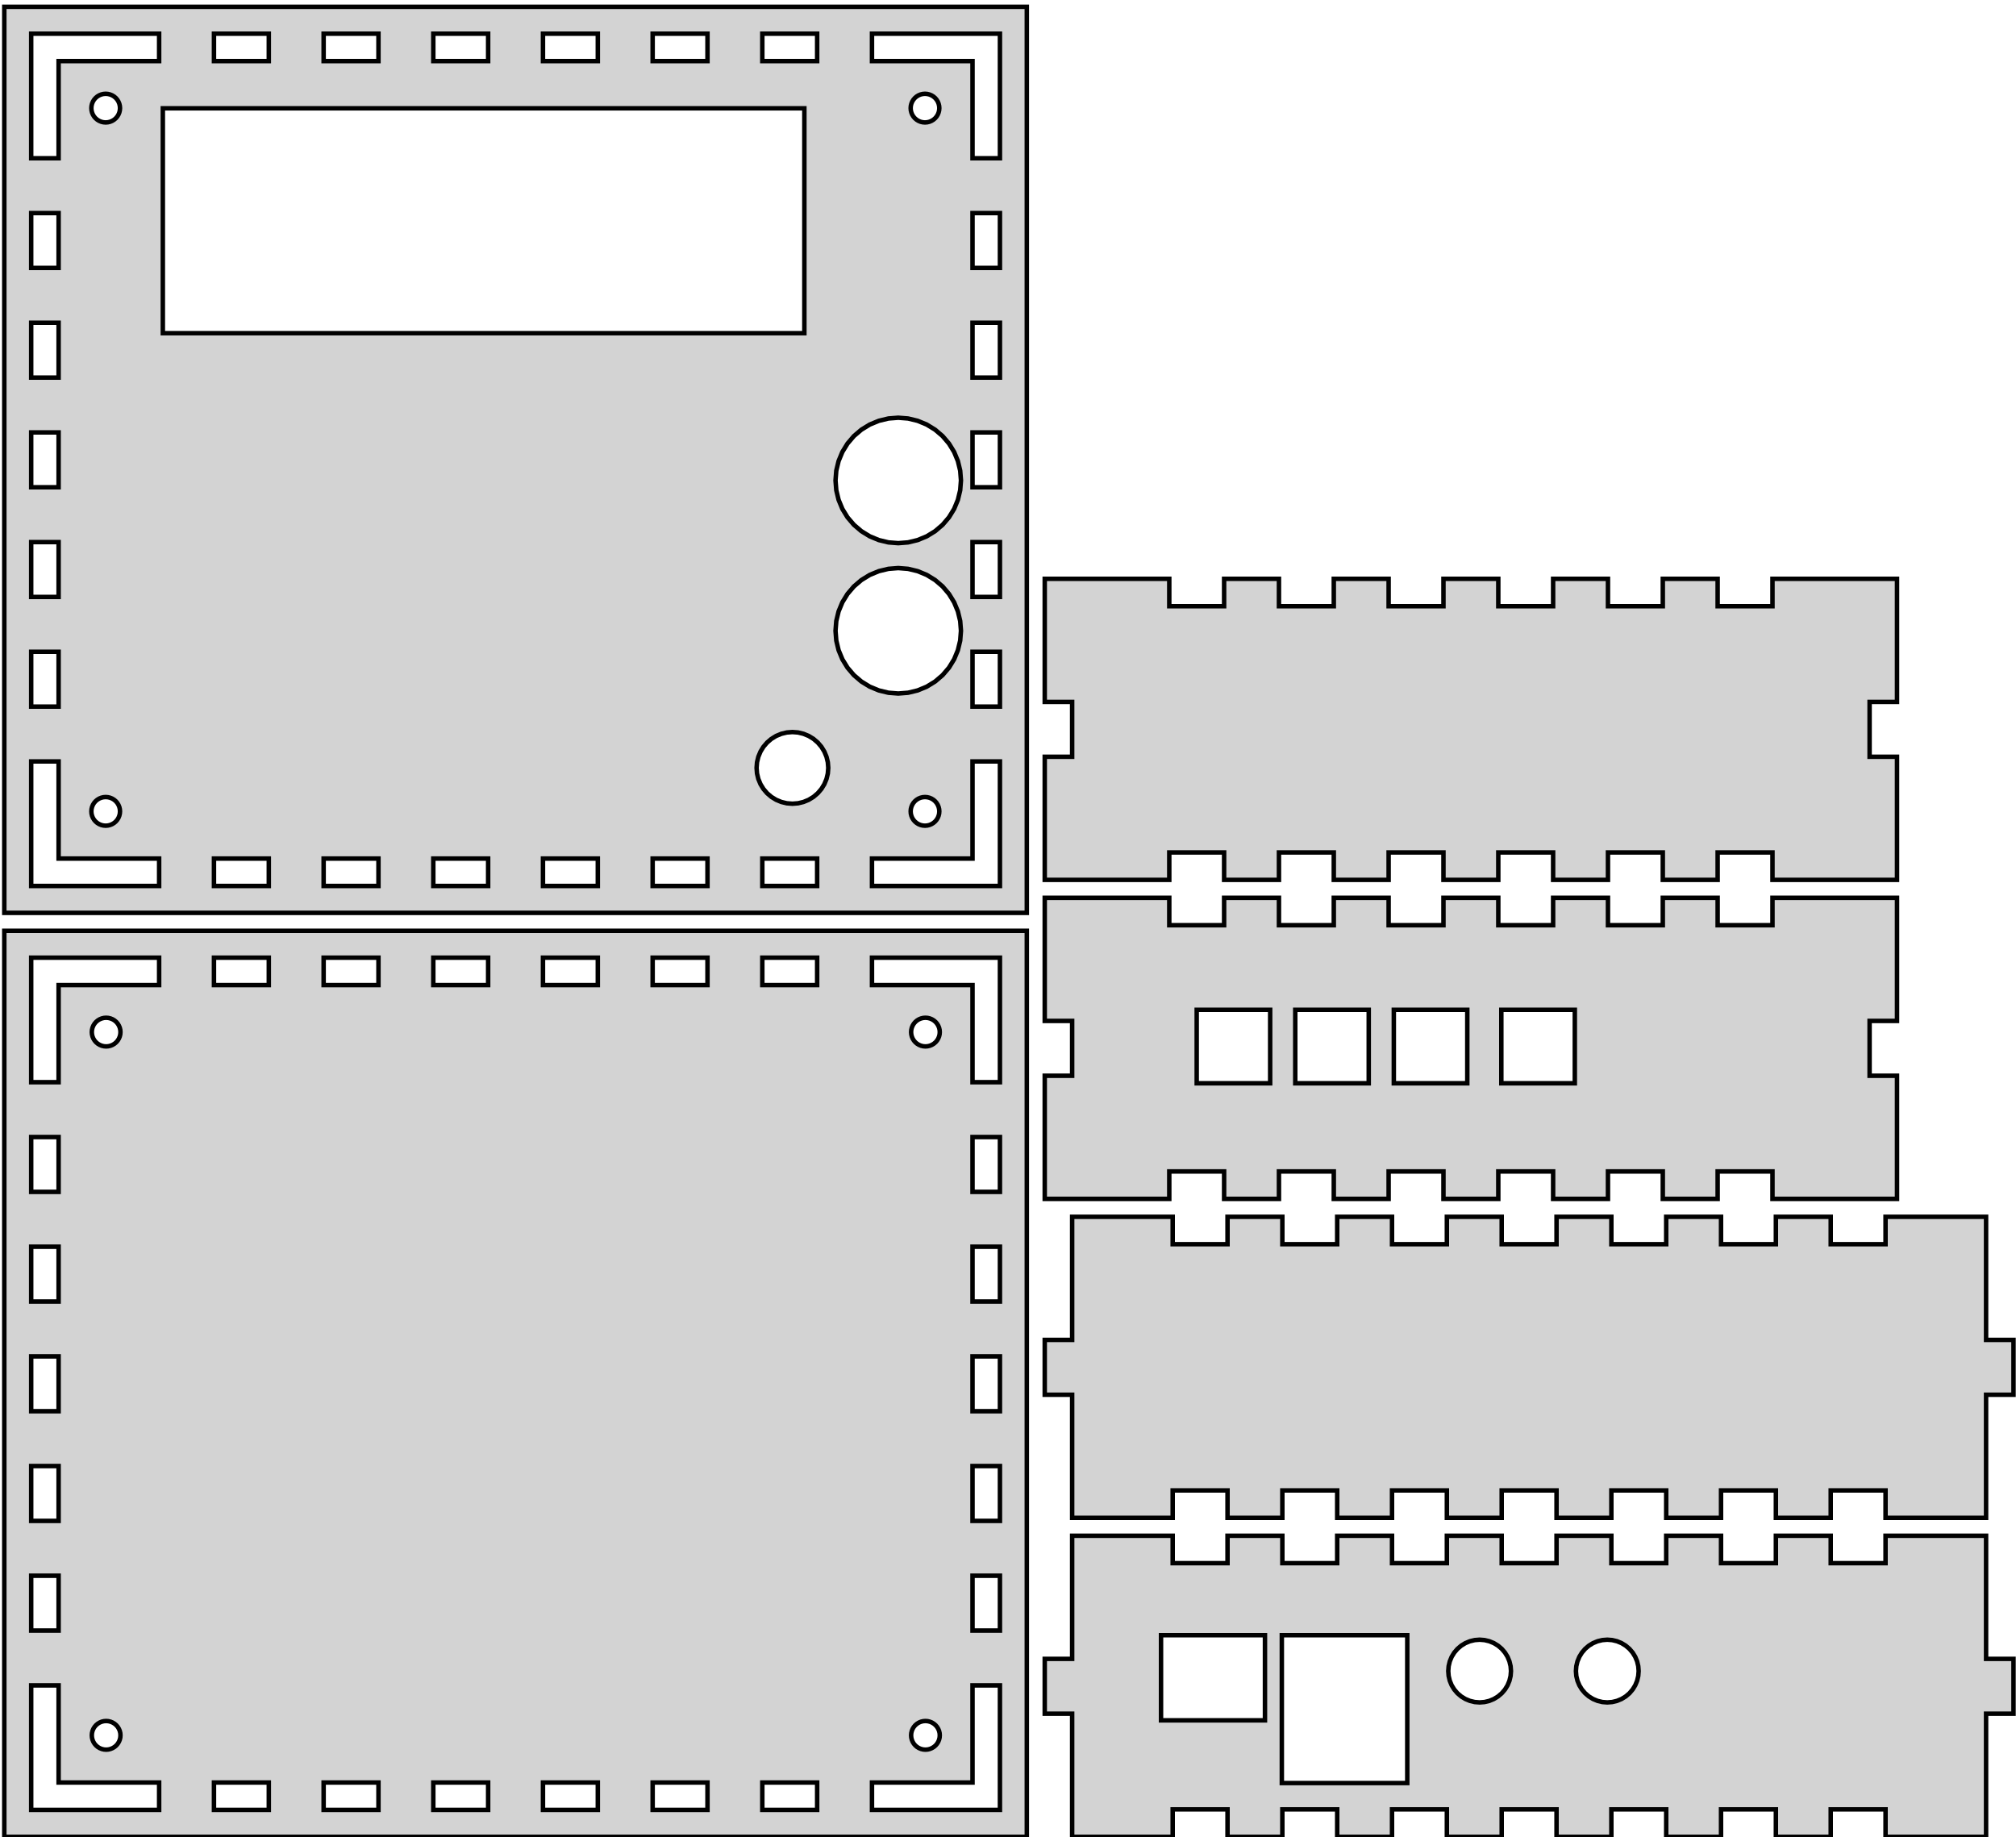
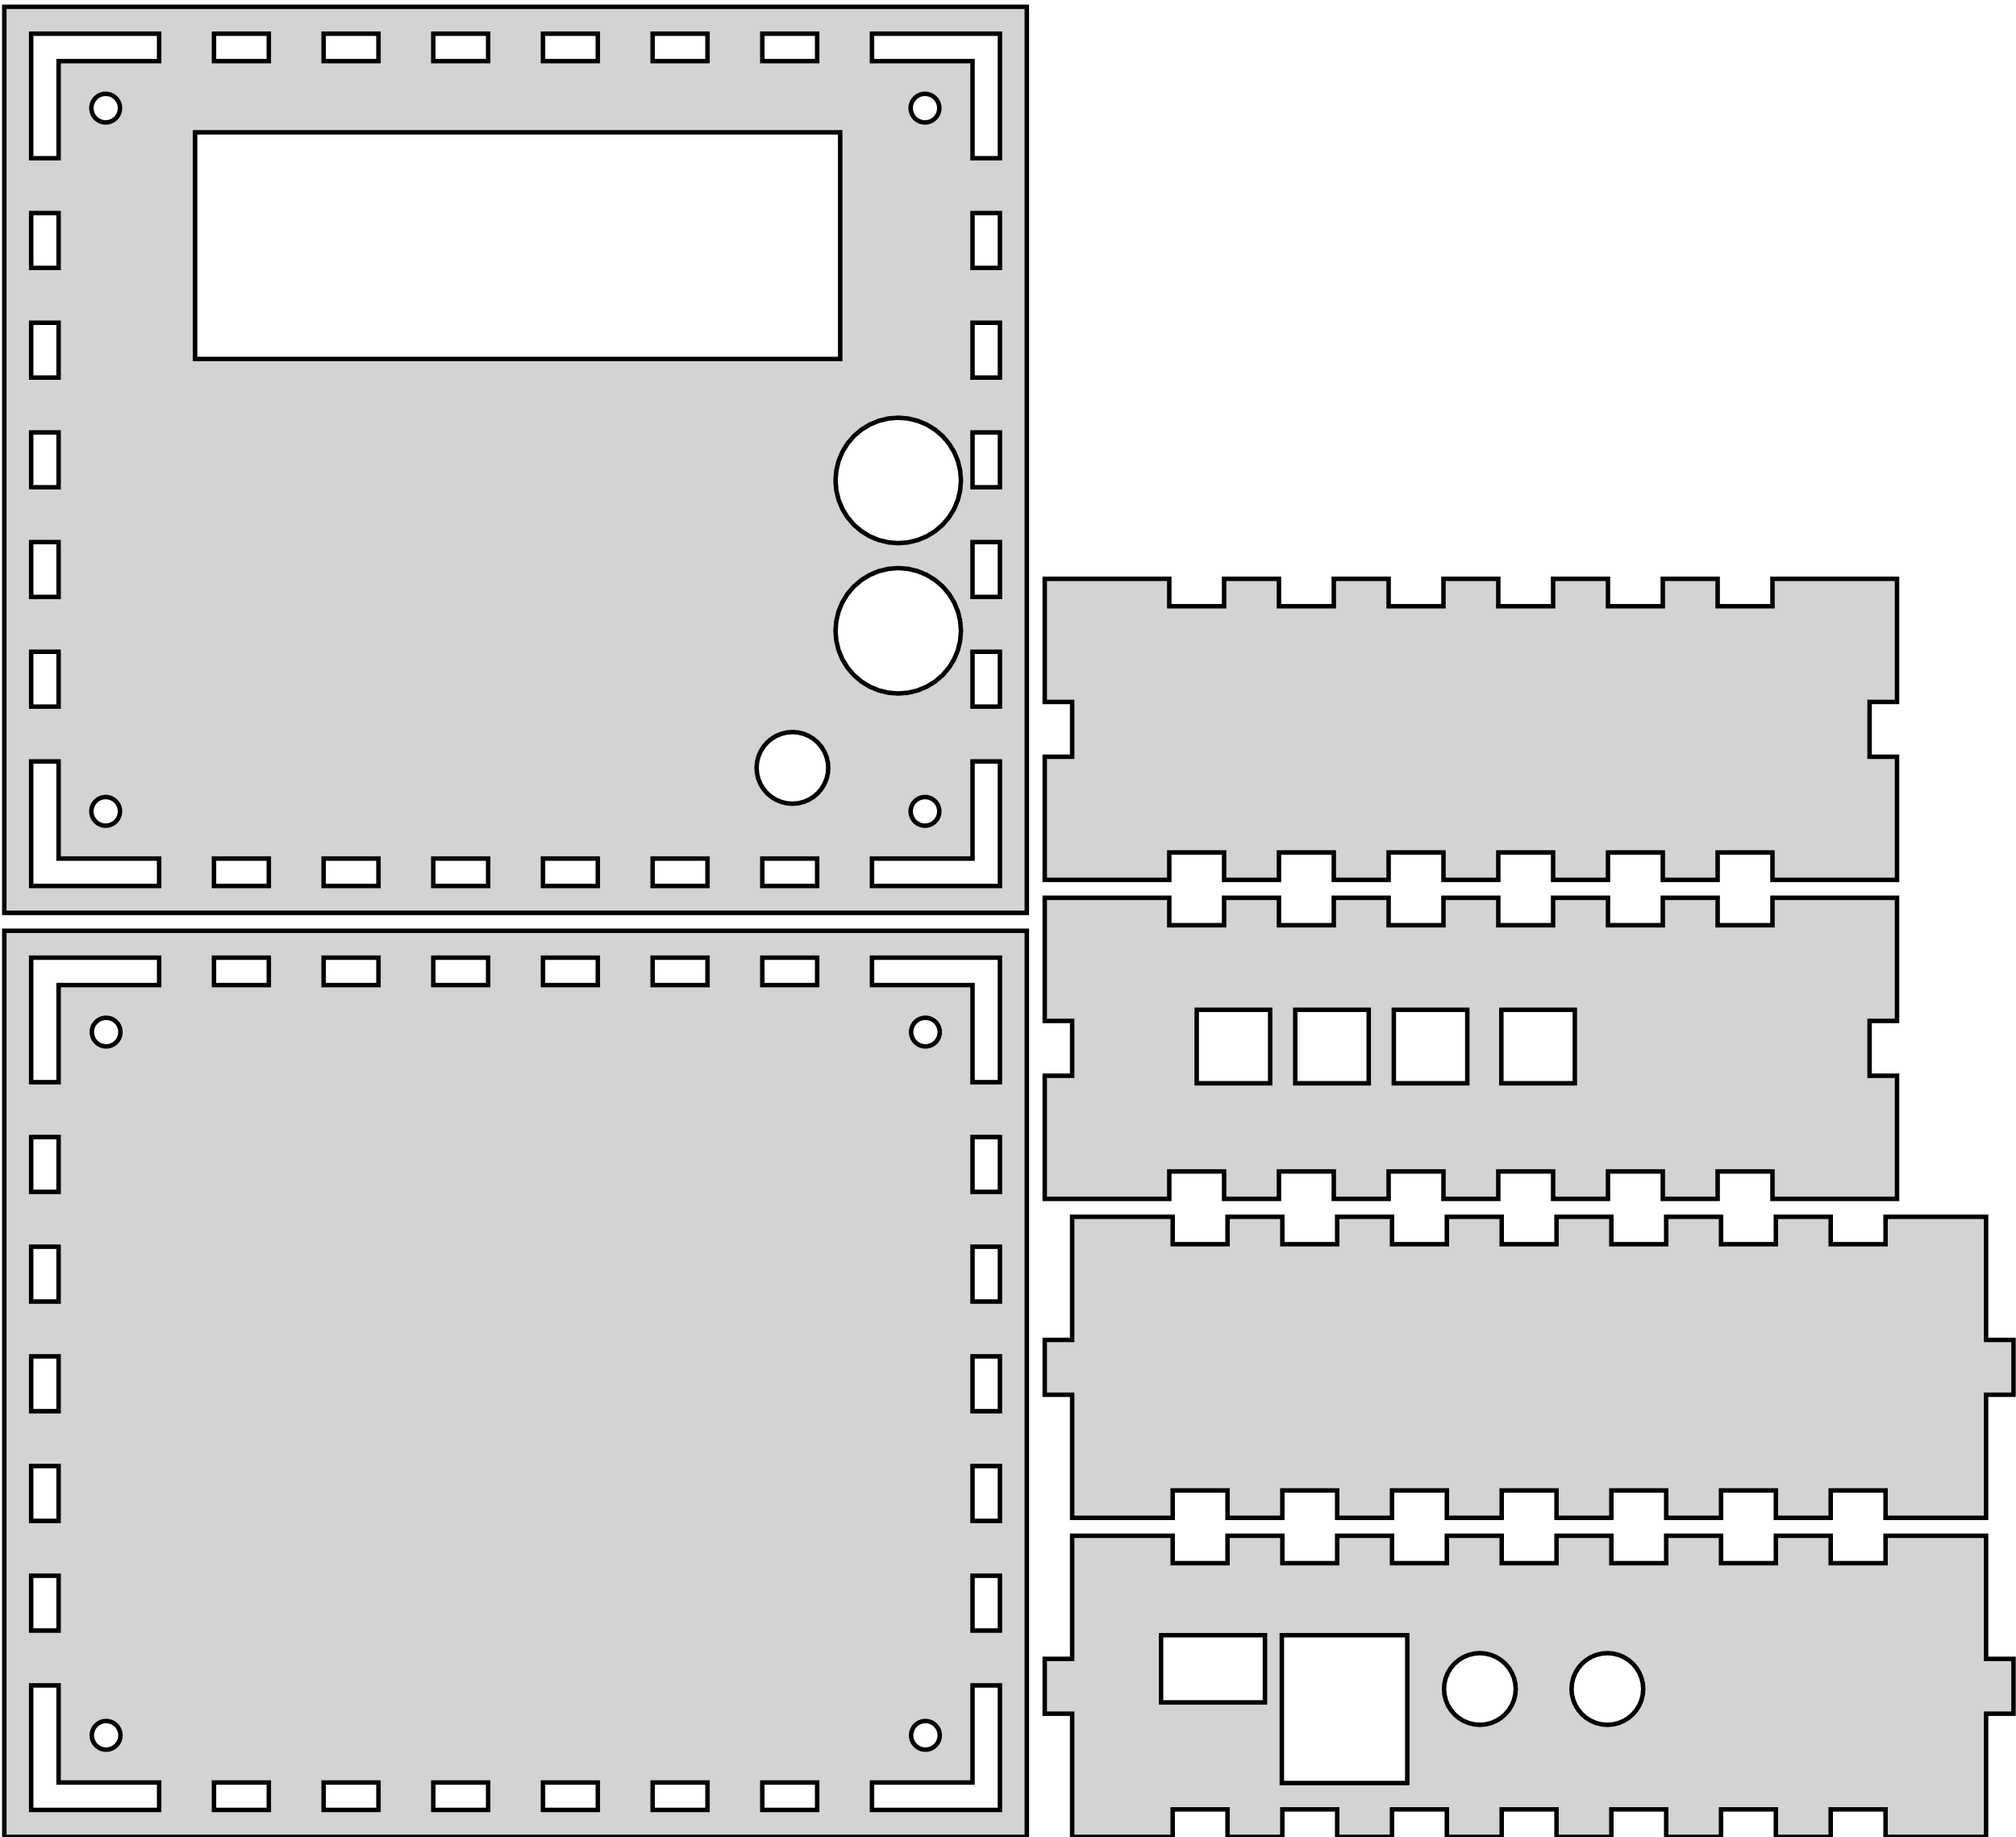
<svg xmlns="http://www.w3.org/2000/svg" width="225mm" height="205mm" viewBox="-66 -205 225 205" version="1.1">
-   <path d=" M 48.6,-204.24 L -65.52,-204.24 L -65.52,-103.12 L 48.6,-103.12 z M 42.54,-187.34 L 42.54,-198.18 L 31.32,-198.18 L 31.32,-201.24 L 45.6,-201.24 L 45.6,-187.34  z M 19.08,-198.18 L 19.08,-201.24 L 25.2,-201.24 L 25.2,-198.18 z M 6.84,-198.18 L 6.84,-201.24 L 12.96,-201.24 L 12.96,-198.18 z M -5.4,-198.18 L -5.4,-201.24 L 0.72,-201.24 L 0.72,-198.18 z M -29.88,-198.18 L -29.88,-201.24 L -23.76,-201.24 L -23.76,-198.18 z M -42.12,-198.18 L -42.12,-201.24 L -36,-201.24 L -36,-198.18 z M -62.52,-187.34 L -62.52,-201.24 L -48.24,-201.24 L -48.24,-198.18 L -59.46,-198.18 L -59.46,-187.34  z M -17.64,-198.18 L -17.64,-201.24 L -11.52,-201.24 L -11.52,-198.18 z M -54.456,-191.353 L -54.7,-191.411 L -54.932,-191.508 L -55.146,-191.639 L -55.337,-191.802 L -55.5,-191.993  L -55.631,-192.207 L -55.727,-192.439 L -55.786,-192.683 L -55.805,-192.933 L -55.786,-193.183 L -55.727,-193.428  L -55.631,-193.66 L -55.5,-193.874 L -55.337,-194.065 L -55.146,-194.228 L -54.932,-194.359 L -54.7,-194.455  L -54.456,-194.513 L -54.205,-194.533 L -53.955,-194.513 L -53.711,-194.455 L -53.479,-194.359 L -53.265,-194.228  L -53.074,-194.065 L -52.911,-193.874 L -52.78,-193.66 L -52.684,-193.428 L -52.625,-193.183 L -52.605,-192.933  L -52.625,-192.683 L -52.684,-192.439 L -52.78,-192.207 L -52.911,-191.993 L -53.074,-191.802 L -53.265,-191.639  L -53.479,-191.508 L -53.711,-191.411 L -53.955,-191.353 L -54.205,-191.333 z M 36.984,-191.353 L 36.74,-191.411 L 36.508,-191.508 L 36.294,-191.639 L 36.103,-191.802 L 35.94,-191.993  L 35.809,-192.207 L 35.713,-192.439 L 35.654,-192.683 L 35.635,-192.933 L 35.654,-193.183 L 35.713,-193.428  L 35.809,-193.66 L 35.94,-193.874 L 36.103,-194.065 L 36.294,-194.228 L 36.508,-194.359 L 36.74,-194.455  L 36.984,-194.513 L 37.235,-194.533 L 37.485,-194.513 L 37.729,-194.455 L 37.961,-194.359 L 38.175,-194.228  L 38.366,-194.065 L 38.529,-193.874 L 38.66,-193.66 L 38.756,-193.428 L 38.815,-193.183 L 38.835,-192.933  L 38.815,-192.683 L 38.756,-192.439 L 38.66,-192.207 L 38.529,-191.993 L 38.366,-191.802 L 38.175,-191.639  L 37.961,-191.508 L 37.729,-191.411 L 37.485,-191.353 L 37.235,-191.333 z M -47.827,-167.813 L -47.827,-192.913 L 23.773,-192.913 L 23.773,-167.813 z M 42.54,-175.1 L 42.54,-181.22 L 45.6,-181.22 L 45.6,-175.1 z M -62.52,-175.1 L -62.52,-181.22 L -59.46,-181.22 L -59.46,-175.1 z M 42.54,-162.86 L 42.54,-168.98 L 45.6,-168.98 L 45.6,-162.86 z M -62.52,-162.86 L -62.52,-168.98 L -59.46,-168.98 L -59.46,-162.86 z M 33.155,-144.466 L 32.087,-144.723 L 31.072,-145.143 L 30.136,-145.717 L 29.3,-146.43 L 28.587,-147.265  L 28.013,-148.202 L 27.593,-149.217 L 27.336,-150.285 L 27.25,-151.38 L 27.336,-152.475 L 27.593,-153.543  L 28.013,-154.558 L 28.587,-155.494 L 29.3,-156.33 L 30.136,-157.043 L 31.072,-157.617 L 32.087,-158.037  L 33.155,-158.294 L 34.25,-158.38 L 35.345,-158.294 L 36.413,-158.037 L 37.428,-157.617 L 38.364,-157.043  L 39.2,-156.33 L 39.913,-155.494 L 40.487,-154.558 L 40.907,-153.543 L 41.164,-152.475 L 41.25,-151.38  L 41.164,-150.285 L 40.907,-149.217 L 40.487,-148.202 L 39.913,-147.265 L 39.2,-146.43 L 38.364,-145.717  L 37.428,-145.143 L 36.413,-144.723 L 35.345,-144.466 L 34.25,-144.38 z M 42.54,-150.62 L 42.54,-156.74 L 45.6,-156.74 L 45.6,-150.62 z M -62.52,-150.62 L -62.52,-156.74 L -59.46,-156.74 L -59.46,-150.62 z M 42.54,-138.38 L 42.54,-144.5 L 45.6,-144.5 L 45.6,-138.38 z M -62.52,-138.38 L -62.52,-144.5 L -59.46,-144.5 L -59.46,-138.38 z M 33.155,-127.686 L 32.087,-127.943 L 31.072,-128.363 L 30.136,-128.937 L 29.3,-129.65 L 28.587,-130.485  L 28.013,-131.422 L 27.593,-132.437 L 27.336,-133.505 L 27.25,-134.6 L 27.336,-135.695 L 27.593,-136.763  L 28.013,-137.778 L 28.587,-138.714 L 29.3,-139.55 L 30.136,-140.263 L 31.072,-140.837 L 32.087,-141.257  L 33.155,-141.514 L 34.25,-141.6 L 35.345,-141.514 L 36.413,-141.257 L 37.428,-140.837 L 38.364,-140.263  L 39.2,-139.55 L 39.913,-138.714 L 40.487,-137.778 L 40.907,-136.763 L 41.164,-135.695 L 41.25,-134.6  L 41.164,-133.505 L 40.907,-132.437 L 40.487,-131.422 L 39.913,-130.485 L 39.2,-129.65 L 38.364,-128.937  L 37.428,-128.363 L 36.413,-127.943 L 35.345,-127.686 L 34.25,-127.6 z M 42.54,-126.14 L 42.54,-132.26 L 45.6,-132.26 L 45.6,-126.14 z M -62.52,-126.14 L -62.52,-132.26 L -59.46,-132.26 L -59.46,-126.14 z M 21.814,-115.349 L 21.204,-115.496 L 20.624,-115.736 L 20.089,-116.064 L 19.612,-116.472 L 19.204,-116.949  L 18.876,-117.484 L 18.636,-118.064 L 18.489,-118.674 L 18.44,-119.3 L 18.489,-119.926 L 18.636,-120.536  L 18.876,-121.116 L 19.204,-121.651 L 19.612,-122.128 L 20.089,-122.536 L 20.624,-122.864 L 21.204,-123.104  L 21.814,-123.251 L 22.44,-123.3 L 23.066,-123.251 L 23.676,-123.104 L 24.256,-122.864 L 24.791,-122.536  L 25.268,-122.128 L 25.676,-121.651 L 26.004,-121.116 L 26.244,-120.536 L 26.391,-119.926 L 26.44,-119.3  L 26.391,-118.674 L 26.244,-118.064 L 26.004,-117.484 L 25.676,-116.949 L 25.268,-116.472 L 24.791,-116.064  L 24.256,-115.736 L 23.676,-115.496 L 23.066,-115.349 L 22.44,-115.3 z M 31.32,-106.12 L 31.32,-109.18 L 42.54,-109.18 L 42.54,-120.02 L 45.6,-120.02 L 45.6,-106.12  z M -62.52,-106.12 L -62.52,-120.02 L -59.46,-120.02 L -59.46,-109.18 L -48.24,-109.18 L -48.24,-106.12  z M 36.984,-112.867 L 36.74,-112.925 L 36.508,-113.022 L 36.294,-113.153 L 36.103,-113.316 L 35.94,-113.507  L 35.809,-113.721 L 35.713,-113.953 L 35.654,-114.197 L 35.635,-114.447 L 35.654,-114.697 L 35.713,-114.942  L 35.809,-115.174 L 35.94,-115.388 L 36.103,-115.579 L 36.294,-115.742 L 36.508,-115.873 L 36.74,-115.969  L 36.984,-116.027 L 37.235,-116.047 L 37.485,-116.027 L 37.729,-115.969 L 37.961,-115.873 L 38.175,-115.742  L 38.366,-115.579 L 38.529,-115.388 L 38.66,-115.174 L 38.756,-114.942 L 38.815,-114.697 L 38.835,-114.447  L 38.815,-114.197 L 38.756,-113.953 L 38.66,-113.721 L 38.529,-113.507 L 38.366,-113.316 L 38.175,-113.153  L 37.961,-113.022 L 37.729,-112.925 L 37.485,-112.867 L 37.235,-112.847 z M -54.456,-112.867 L -54.7,-112.925 L -54.932,-113.022 L -55.146,-113.153 L -55.337,-113.316 L -55.5,-113.507  L -55.631,-113.721 L -55.727,-113.953 L -55.786,-114.197 L -55.805,-114.447 L -55.786,-114.697 L -55.727,-114.942  L -55.631,-115.174 L -55.5,-115.388 L -55.337,-115.579 L -55.146,-115.742 L -54.932,-115.873 L -54.7,-115.969  L -54.456,-116.027 L -54.205,-116.047 L -53.955,-116.027 L -53.711,-115.969 L -53.479,-115.873 L -53.265,-115.742  L -53.074,-115.579 L -52.911,-115.388 L -52.78,-115.174 L -52.684,-114.942 L -52.625,-114.697 L -52.605,-114.447  L -52.625,-114.197 L -52.684,-113.953 L -52.78,-113.721 L -52.911,-113.507 L -53.074,-113.316 L -53.265,-113.153  L -53.479,-113.022 L -53.711,-112.925 L -53.955,-112.867 L -54.205,-112.847 z M 19.08,-106.12 L 19.08,-109.18 L 25.2,-109.18 L 25.2,-106.12 z M 6.84,-106.12 L 6.84,-109.18 L 12.96,-109.18 L 12.96,-106.12 z M -5.4,-106.12 L -5.4,-109.18 L 0.72,-109.18 L 0.72,-106.12 z M -17.64,-106.12 L -17.64,-109.18 L -11.52,-109.18 L -11.52,-106.12 z M -29.88,-106.12 L -29.88,-109.18 L -23.76,-109.18 L -23.76,-106.12 z M -42.12,-106.12 L -42.12,-109.18 L -36,-109.18 L -36,-106.12 z M 64.5,-109.86 L 70.62,-109.86 L 70.62,-106.8 L 76.74,-106.8 L 76.74,-109.86 L 82.86,-109.86  L 82.86,-106.8 L 88.98,-106.8 L 88.98,-109.86 L 95.1,-109.86 L 95.1,-106.8 L 101.22,-106.8  L 101.22,-109.86 L 107.34,-109.86 L 107.34,-106.8 L 113.46,-106.8 L 113.46,-109.86 L 119.58,-109.86  L 119.58,-106.8 L 125.7,-106.8 L 125.7,-109.86 L 131.82,-109.86 L 131.82,-106.8 L 145.72,-106.8  L 145.72,-120.54 L 142.66,-120.54 L 142.66,-126.66 L 145.72,-126.66 L 145.72,-140.4 L 131.82,-140.4  L 131.82,-137.34 L 125.7,-137.34 L 125.7,-140.4 L 119.58,-140.4 L 119.58,-137.34 L 113.46,-137.34  L 113.46,-140.4 L 107.34,-140.4 L 107.34,-137.34 L 101.22,-137.34 L 101.22,-140.4 L 95.1,-140.4  L 95.1,-137.34 L 88.98,-137.34 L 88.98,-140.4 L 82.86,-140.4 L 82.86,-137.34 L 76.74,-137.34  L 76.74,-140.4 L 70.62,-140.4 L 70.62,-137.34 L 64.5,-137.34 L 64.5,-140.4 L 50.6,-140.4  L 50.6,-126.66 L 53.66,-126.66 L 53.66,-120.54 L 50.6,-120.54 L 50.6,-106.8 L 64.5,-106.8  z M 64.5,-74.26 L 70.62,-74.26 L 70.62,-71.2 L 76.74,-71.2 L 76.74,-74.26 L 82.86,-74.26  L 82.86,-71.2 L 88.98,-71.2 L 88.98,-74.26 L 95.1,-74.26 L 95.1,-71.2 L 101.22,-71.2  L 101.22,-74.26 L 107.34,-74.26 L 107.34,-71.2 L 113.46,-71.2 L 113.46,-74.26 L 119.58,-74.26  L 119.58,-71.2 L 125.7,-71.2 L 125.7,-74.26 L 131.82,-74.26 L 131.82,-71.2 L 145.72,-71.2  L 145.72,-84.94 L 142.66,-84.94 L 142.66,-91.06 L 145.72,-91.06 L 145.72,-104.8 L 131.82,-104.8  L 131.82,-101.74 L 125.7,-101.74 L 125.7,-104.8 L 119.58,-104.8 L 119.58,-101.74 L 113.46,-101.74  L 113.46,-104.8 L 107.34,-104.8 L 107.34,-101.74 L 101.22,-101.74 L 101.22,-104.8 L 95.1,-104.8  L 95.1,-101.74 L 88.98,-101.74 L 88.98,-104.8 L 82.86,-104.8 L 82.86,-101.74 L 76.74,-101.74  L 76.74,-104.8 L 70.62,-104.8 L 70.62,-101.74 L 64.5,-101.74 L 64.5,-104.8 L 50.6,-104.8  L 50.6,-91.06 L 53.66,-91.06 L 53.66,-84.94 L 50.6,-84.94 L 50.6,-71.2 L 64.5,-71.2  z M 67.56,-84.1 L 67.56,-92.3 L 75.76,-92.3 L 75.76,-84.1 z M 78.56,-84.1 L 78.56,-92.3 L 86.76,-92.3 L 86.76,-84.1 z M 89.56,-84.1 L 89.56,-92.3 L 97.76,-92.3 L 97.76,-84.1 z M 101.56,-84.1 L 101.56,-92.3 L 109.76,-92.3 L 109.76,-84.1 z M 48.6,-101.12 L -65.52,-101.12 L -65.52,-0 L 48.6,-0 z M -62.52,-84.22 L -62.52,-98.12 L -48.24,-98.12 L -48.24,-95.06 L -59.46,-95.06 L -59.46,-84.22  z M -42.12,-95.06 L -42.12,-98.12 L -36,-98.12 L -36,-95.06 z M -5.4,-95.06 L -5.4,-98.12 L 0.72,-98.12 L 0.72,-95.06 z M -29.88,-95.06 L -29.88,-98.12 L -23.76,-98.12 L -23.76,-95.06 z M -17.64,-95.06 L -17.64,-98.12 L -11.52,-98.12 L -11.52,-95.06 z M 42.54,-84.22 L 42.54,-95.06 L 31.32,-95.06 L 31.32,-98.12 L 45.6,-98.12 L 45.6,-84.22  z M 19.08,-95.06 L 19.08,-98.12 L 25.2,-98.12 L 25.2,-95.06 z M 6.84,-95.06 L 6.84,-98.12 L 12.96,-98.12 L 12.96,-95.06 z M 37.035,-88.233 L 36.791,-88.291 L 36.559,-88.388 L 36.345,-88.519 L 36.154,-88.682 L 35.991,-88.873  L 35.86,-89.087 L 35.764,-89.319 L 35.705,-89.563 L 35.685,-89.813 L 35.705,-90.064 L 35.764,-90.308  L 35.86,-90.54 L 35.991,-90.754 L 36.154,-90.945 L 36.345,-91.108 L 36.559,-91.239 L 36.791,-91.335  L 37.035,-91.394 L 37.285,-91.413 L 37.536,-91.394 L 37.78,-91.335 L 38.012,-91.239 L 38.226,-91.108  L 38.417,-90.945 L 38.58,-90.754 L 38.711,-90.54 L 38.807,-90.308 L 38.866,-90.064 L 38.885,-89.813  L 38.866,-89.563 L 38.807,-89.319 L 38.711,-89.087 L 38.58,-88.873 L 38.417,-88.682 L 38.226,-88.519  L 38.012,-88.388 L 37.78,-88.291 L 37.536,-88.233 L 37.285,-88.213 z M -54.405,-88.233 L -54.649,-88.291 L -54.881,-88.388 L -55.095,-88.519 L -55.286,-88.682 L -55.449,-88.873  L -55.58,-89.087 L -55.676,-89.319 L -55.735,-89.563 L -55.755,-89.813 L -55.735,-90.064 L -55.676,-90.308  L -55.58,-90.54 L -55.449,-90.754 L -55.286,-90.945 L -55.095,-91.108 L -54.881,-91.239 L -54.649,-91.335  L -54.405,-91.394 L -54.155,-91.413 L -53.904,-91.394 L -53.66,-91.335 L -53.428,-91.239 L -53.214,-91.108  L -53.023,-90.945 L -52.86,-90.754 L -52.729,-90.54 L -52.633,-90.308 L -52.574,-90.064 L -52.555,-89.813  L -52.574,-89.563 L -52.633,-89.319 L -52.729,-89.087 L -52.86,-88.873 L -53.023,-88.682 L -53.214,-88.519  L -53.428,-88.388 L -53.66,-88.291 L -53.904,-88.233 L -54.155,-88.213 z M 42.54,-71.98 L 42.54,-78.1 L 45.6,-78.1 L 45.6,-71.98 z M -62.52,-71.98 L -62.52,-78.1 L -59.46,-78.1 L -59.46,-71.98 z M 42.54,-59.74 L 42.54,-65.86 L 45.6,-65.86 L 45.6,-59.74 z M -62.52,-59.74 L -62.52,-65.86 L -59.46,-65.86 L -59.46,-59.74 z M 42.54,-47.5 L 42.54,-53.62 L 45.6,-53.62 L 45.6,-47.5 z M -62.52,-47.5 L -62.52,-53.62 L -59.46,-53.62 L -59.46,-47.5 z M 42.54,-35.26 L 42.54,-41.38 L 45.6,-41.38 L 45.6,-35.26 z M -62.52,-35.26 L -62.52,-41.38 L -59.46,-41.38 L -59.46,-35.26 z M -62.52,-23.02 L -62.52,-29.14 L -59.46,-29.14 L -59.46,-23.02 z M 42.54,-23.02 L 42.54,-29.14 L 45.6,-29.14 L 45.6,-23.02 z M 31.32,-3 L 31.32,-6.06 L 42.54,-6.06 L 42.54,-16.9 L 45.6,-16.9 L 45.6,-3  z M -62.52,-3 L -62.52,-16.9 L -59.46,-16.9 L -59.46,-6.06 L -48.24,-6.06 L -48.24,-3  z M -54.405,-9.747 L -54.649,-9.806 L -54.881,-9.902 L -55.095,-10.033 L -55.286,-10.196 L -55.449,-10.387  L -55.58,-10.601 L -55.676,-10.833 L -55.735,-11.077 L -55.755,-11.327 L -55.735,-11.578 L -55.676,-11.822  L -55.58,-12.054 L -55.449,-12.268 L -55.286,-12.459 L -55.095,-12.622 L -54.881,-12.753 L -54.649,-12.849  L -54.405,-12.908 L -54.155,-12.927 L -53.904,-12.908 L -53.66,-12.849 L -53.428,-12.753 L -53.214,-12.622  L -53.023,-12.459 L -52.86,-12.268 L -52.729,-12.054 L -52.633,-11.822 L -52.574,-11.578 L -52.555,-11.327  L -52.574,-11.077 L -52.633,-10.833 L -52.729,-10.601 L -52.86,-10.387 L -53.023,-10.196 L -53.214,-10.033  L -53.428,-9.902 L -53.66,-9.806 L -53.904,-9.747 L -54.155,-9.727 z M 37.035,-9.747 L 36.791,-9.806 L 36.559,-9.902 L 36.345,-10.033 L 36.154,-10.196 L 35.991,-10.387  L 35.86,-10.601 L 35.764,-10.833 L 35.705,-11.077 L 35.685,-11.327 L 35.705,-11.578 L 35.764,-11.822  L 35.86,-12.054 L 35.991,-12.268 L 36.154,-12.459 L 36.345,-12.622 L 36.559,-12.753 L 36.791,-12.849  L 37.035,-12.908 L 37.285,-12.927 L 37.536,-12.908 L 37.78,-12.849 L 38.012,-12.753 L 38.226,-12.622  L 38.417,-12.459 L 38.58,-12.268 L 38.711,-12.054 L 38.807,-11.822 L 38.866,-11.578 L 38.885,-11.327  L 38.866,-11.077 L 38.807,-10.833 L 38.711,-10.601 L 38.58,-10.387 L 38.417,-10.196 L 38.226,-10.033  L 38.012,-9.902 L 37.78,-9.806 L 37.536,-9.747 L 37.285,-9.727 z M -42.12,-3 L -42.12,-6.06 L -36,-6.06 L -36,-3 z M -29.88,-3 L -29.88,-6.06 L -23.76,-6.06 L -23.76,-3 z M -17.64,-3 L -17.64,-6.06 L -11.52,-6.06 L -11.52,-3 z M -5.4,-3 L -5.4,-6.06 L 0.72,-6.06 L 0.72,-3 z M 6.84,-3 L 6.84,-6.06 L 12.96,-6.06 L 12.96,-3 z M 19.08,-3 L 19.08,-6.06 L 25.2,-6.06 L 25.2,-3 z M 64.88,-38.66 L 71,-38.66 L 71,-35.6 L 77.12,-35.6 L 77.12,-38.66 L 83.24,-38.66  L 83.24,-35.6 L 89.36,-35.6 L 89.36,-38.66 L 95.48,-38.66 L 95.48,-35.6 L 101.6,-35.6  L 101.6,-38.66 L 107.72,-38.66 L 107.72,-35.6 L 113.84,-35.6 L 113.84,-38.66 L 119.96,-38.66  L 119.96,-35.6 L 126.08,-35.6 L 126.08,-38.66 L 132.2,-38.66 L 132.2,-35.6 L 138.32,-35.6  L 138.32,-38.66 L 144.44,-38.66 L 144.44,-35.6 L 155.66,-35.6 L 155.66,-49.34 L 158.72,-49.34  L 158.72,-55.46 L 155.66,-55.46 L 155.66,-69.2 L 144.44,-69.2 L 144.44,-66.14 L 138.32,-66.14  L 138.32,-69.2 L 132.2,-69.2 L 132.2,-66.14 L 126.08,-66.14 L 126.08,-69.2 L 119.96,-69.2  L 119.96,-66.14 L 113.84,-66.14 L 113.84,-69.2 L 107.72,-69.2 L 107.72,-66.14 L 101.6,-66.14  L 101.6,-69.2 L 95.48,-69.2 L 95.48,-66.14 L 89.36,-66.14 L 89.36,-69.2 L 83.24,-69.2  L 83.24,-66.14 L 77.12,-66.14 L 77.12,-69.2 L 71,-69.2 L 71,-66.14 L 64.88,-66.14  L 64.88,-69.2 L 53.66,-69.2 L 53.66,-55.46 L 50.6,-55.46 L 50.6,-49.34 L 53.66,-49.34  L 53.66,-35.6 L 64.88,-35.6 z M 64.88,-3.06 L 71,-3.06 L 71,-0 L 77.12,-0 L 77.12,-3.06 L 83.24,-3.06  L 83.24,-0 L 89.36,-0 L 89.36,-3.06 L 95.48,-3.06 L 95.48,-0 L 101.6,-0  L 101.6,-3.06 L 107.72,-3.06 L 107.72,-0 L 113.84,-0 L 113.84,-3.06 L 119.96,-3.06  L 119.96,-0 L 126.08,-0 L 126.08,-3.06 L 132.2,-3.06 L 132.2,-0 L 138.32,-0  L 138.32,-3.06 L 144.44,-3.06 L 144.44,-0 L 155.66,-0 L 155.66,-13.74 L 158.72,-13.74  L 158.72,-19.86 L 155.66,-19.86 L 155.66,-33.6 L 144.44,-33.6 L 144.44,-30.54 L 138.32,-30.54  L 138.32,-33.6 L 132.2,-33.6 L 132.2,-30.54 L 126.08,-30.54 L 126.08,-33.6 L 119.96,-33.6  L 119.96,-30.54 L 113.84,-30.54 L 113.84,-33.6 L 107.72,-33.6 L 107.72,-30.54 L 101.6,-30.54  L 101.6,-33.6 L 95.48,-33.6 L 95.48,-30.54 L 89.36,-30.54 L 89.36,-33.6 L 83.24,-33.6  L 83.24,-30.54 L 77.12,-30.54 L 77.12,-33.6 L 71,-33.6 L 71,-30.54 L 64.88,-30.54  L 64.88,-33.6 L 53.66,-33.6 L 53.66,-19.86 L 50.6,-19.86 L 50.6,-13.74 L 53.66,-13.74  L 53.66,-0 L 64.88,-0 z M 77.061,-6 L 77.061,-22.5 L 91.061,-22.5 L 91.061,-6 z M 63.579,-13 L 63.579,-22.5 L 75.179,-22.5 L 75.179,-13 z M 98.588,-15.043 L 98.054,-15.171 L 97.547,-15.382 L 97.079,-15.668 L 96.661,-16.025 L 96.304,-16.443  L 96.017,-16.911 L 95.807,-17.418 L 95.679,-17.953 L 95.636,-18.5 L 95.679,-19.047 L 95.807,-19.582  L 96.017,-20.089 L 96.304,-20.557 L 96.661,-20.975 L 97.079,-21.332 L 97.547,-21.619 L 98.054,-21.829  L 98.588,-21.957 L 99.136,-22 L 99.683,-21.957 L 100.218,-21.829 L 100.725,-21.619 L 101.193,-21.332  L 101.611,-20.975 L 101.968,-20.557 L 102.255,-20.089 L 102.465,-19.582 L 102.593,-19.047 L 102.636,-18.5  L 102.593,-17.953 L 102.465,-17.418 L 102.255,-16.911 L 101.968,-16.443 L 101.611,-16.025 L 101.193,-15.668  L 100.725,-15.382 L 100.218,-15.171 L 99.683,-15.043 L 99.136,-15 z M 112.837,-15.043 L 112.303,-15.171 L 111.796,-15.382 L 111.328,-15.668 L 110.91,-16.025 L 110.553,-16.443  L 110.266,-16.911 L 110.056,-17.418 L 109.928,-17.953 L 109.885,-18.5 L 109.928,-19.047 L 110.056,-19.582  L 110.266,-20.089 L 110.553,-20.557 L 110.91,-20.975 L 111.328,-21.332 L 111.796,-21.619 L 112.303,-21.829  L 112.837,-21.957 L 113.385,-22 L 113.933,-21.957 L 114.467,-21.829 L 114.974,-21.619 L 115.442,-21.332  L 115.86,-20.975 L 116.217,-20.557 L 116.504,-20.089 L 116.714,-19.582 L 116.842,-19.047 L 116.885,-18.5  L 116.842,-17.953 L 116.714,-17.418 L 116.504,-16.911 L 116.217,-16.443 L 115.86,-16.025 L 115.442,-15.668  L 114.974,-15.382 L 114.467,-15.171 L 113.933,-15.043 L 113.385,-15 z " stroke="black" fill="lightgray" stroke-width="0.5" />
+   <path d=" M 48.6,-204.24 L -65.52,-204.24 L -65.52,-103.12 L 48.6,-103.12 z M 42.54,-187.34 L 42.54,-198.18 L 31.32,-198.18 L 31.32,-201.24 L 45.6,-201.24 L 45.6,-187.34  z M 19.08,-198.18 L 19.08,-201.24 L 25.2,-201.24 L 25.2,-198.18 z M 6.84,-198.18 L 6.84,-201.24 L 12.96,-201.24 L 12.96,-198.18 z M -5.4,-198.18 L -5.4,-201.24 L 0.72,-201.24 L 0.72,-198.18 z M -29.88,-198.18 L -29.88,-201.24 L -23.76,-201.24 L -23.76,-198.18 z M -42.12,-198.18 L -42.12,-201.24 L -36,-201.24 L -36,-198.18 z M -62.52,-187.34 L -62.52,-201.24 L -48.24,-201.24 L -48.24,-198.18 L -59.46,-198.18 L -59.46,-187.34  z M -17.64,-198.18 L -17.64,-201.24 L -11.52,-201.24 L -11.52,-198.18 z M -54.456,-191.353 L -54.7,-191.411 L -54.932,-191.508 L -55.146,-191.639 L -55.337,-191.802 L -55.5,-191.993  L -55.631,-192.207 L -55.727,-192.439 L -55.786,-192.683 L -55.805,-192.933 L -55.786,-193.183 L -55.727,-193.428  L -55.631,-193.66 L -55.5,-193.874 L -55.337,-194.065 L -55.146,-194.228 L -54.932,-194.359 L -54.7,-194.455  L -54.456,-194.513 L -54.205,-194.533 L -53.955,-194.513 L -53.711,-194.455 L -53.479,-194.359 L -53.265,-194.228  L -53.074,-194.065 L -52.911,-193.874 L -52.78,-193.66 L -52.684,-193.428 L -52.625,-193.183 L -52.605,-192.933  L -52.625,-192.683 L -52.684,-192.439 L -52.78,-192.207 L -52.911,-191.993 L -53.074,-191.802 L -53.265,-191.639  L -53.479,-191.508 L -53.711,-191.411 L -53.955,-191.353 L -54.205,-191.333 z M 36.984,-191.353 L 36.74,-191.411 L 36.508,-191.508 L 36.294,-191.639 L 36.103,-191.802 L 35.94,-191.993  L 35.809,-192.207 L 35.713,-192.439 L 35.654,-192.683 L 35.635,-192.933 L 35.654,-193.183 L 35.713,-193.428  L 35.809,-193.66 L 35.94,-193.874 L 36.103,-194.065 L 36.294,-194.228 L 36.508,-194.359 L 36.74,-194.455  L 36.984,-194.513 L 37.235,-194.533 L 37.485,-194.513 L 37.729,-194.455 L 37.961,-194.359 L 38.175,-194.228  L 38.366,-194.065 L 38.529,-193.874 L 38.66,-193.66 L 38.756,-193.428 L 38.815,-193.183 L 38.835,-192.933  L 38.815,-192.683 L 38.756,-192.439 L 38.66,-192.207 L 38.529,-191.993 L 38.366,-191.802 L 38.175,-191.639  L 37.961,-191.508 L 37.729,-191.411 L 37.485,-191.353 L 37.235,-191.333 z M -44.227,-164.933 L -44.227,-190.233 L 27.773,-190.233 L 27.773,-164.933 z M 42.54,-175.1 L 42.54,-181.22 L 45.6,-181.22 L 45.6,-175.1 z M -62.52,-175.1 L -62.52,-181.22 L -59.46,-181.22 L -59.46,-175.1 z M 42.54,-162.86 L 42.54,-168.98 L 45.6,-168.98 L 45.6,-162.86 z M -62.52,-162.86 L -62.52,-168.98 L -59.46,-168.98 L -59.46,-162.86 z M 33.155,-144.466 L 32.087,-144.723 L 31.072,-145.143 L 30.136,-145.717 L 29.3,-146.43 L 28.587,-147.265  L 28.013,-148.202 L 27.593,-149.217 L 27.336,-150.285 L 27.25,-151.38 L 27.336,-152.475 L 27.593,-153.543  L 28.013,-154.558 L 28.587,-155.494 L 29.3,-156.33 L 30.136,-157.043 L 31.072,-157.617 L 32.087,-158.037  L 33.155,-158.294 L 34.25,-158.38 L 35.345,-158.294 L 36.413,-158.037 L 37.428,-157.617 L 38.364,-157.043  L 39.2,-156.33 L 39.913,-155.494 L 40.487,-154.558 L 40.907,-153.543 L 41.164,-152.475 L 41.25,-151.38  L 41.164,-150.285 L 40.907,-149.217 L 40.487,-148.202 L 39.913,-147.265 L 39.2,-146.43 L 38.364,-145.717  L 37.428,-145.143 L 36.413,-144.723 L 35.345,-144.466 L 34.25,-144.38 z M 42.54,-150.62 L 42.54,-156.74 L 45.6,-156.74 L 45.6,-150.62 z M -62.52,-150.62 L -62.52,-156.74 L -59.46,-156.74 L -59.46,-150.62 z M 42.54,-138.38 L 42.54,-144.5 L 45.6,-144.5 L 45.6,-138.38 z M -62.52,-138.38 L -62.52,-144.5 L -59.46,-144.5 L -59.46,-138.38 z M 33.155,-127.686 L 32.087,-127.943 L 31.072,-128.363 L 30.136,-128.937 L 29.3,-129.65 L 28.587,-130.485  L 28.013,-131.422 L 27.593,-132.437 L 27.336,-133.505 L 27.25,-134.6 L 27.336,-135.695 L 27.593,-136.763  L 28.013,-137.778 L 28.587,-138.714 L 29.3,-139.55 L 30.136,-140.263 L 31.072,-140.837 L 32.087,-141.257  L 33.155,-141.514 L 34.25,-141.6 L 35.345,-141.514 L 36.413,-141.257 L 37.428,-140.837 L 38.364,-140.263  L 39.2,-139.55 L 39.913,-138.714 L 40.487,-137.778 L 40.907,-136.763 L 41.164,-135.695 L 41.25,-134.6  L 41.164,-133.505 L 40.907,-132.437 L 40.487,-131.422 L 39.913,-130.485 L 39.2,-129.65 L 38.364,-128.937  L 37.428,-128.363 L 36.413,-127.943 L 35.345,-127.686 L 34.25,-127.6 z M 42.54,-126.14 L 42.54,-132.26 L 45.6,-132.26 L 45.6,-126.14 z M -62.52,-126.14 L -62.52,-132.26 L -59.46,-132.26 L -59.46,-126.14 z M 21.814,-115.349 L 21.204,-115.496 L 20.624,-115.736 L 20.089,-116.064 L 19.612,-116.472 L 19.204,-116.949  L 18.876,-117.484 L 18.636,-118.064 L 18.489,-118.674 L 18.44,-119.3 L 18.489,-119.926 L 18.636,-120.536  L 18.876,-121.116 L 19.204,-121.651 L 19.612,-122.128 L 20.089,-122.536 L 20.624,-122.864 L 21.204,-123.104  L 21.814,-123.251 L 22.44,-123.3 L 23.066,-123.251 L 23.676,-123.104 L 24.256,-122.864 L 24.791,-122.536  L 25.268,-122.128 L 25.676,-121.651 L 26.004,-121.116 L 26.244,-120.536 L 26.391,-119.926 L 26.44,-119.3  L 26.391,-118.674 L 26.244,-118.064 L 26.004,-117.484 L 25.676,-116.949 L 25.268,-116.472 L 24.791,-116.064  L 24.256,-115.736 L 23.676,-115.496 L 23.066,-115.349 L 22.44,-115.3 z M 31.32,-106.12 L 31.32,-109.18 L 42.54,-109.18 L 42.54,-120.02 L 45.6,-120.02 L 45.6,-106.12  z M -62.52,-106.12 L -62.52,-120.02 L -59.46,-120.02 L -59.46,-109.18 L -48.24,-109.18 L -48.24,-106.12  z M 36.984,-112.867 L 36.74,-112.925 L 36.508,-113.022 L 36.294,-113.153 L 36.103,-113.316 L 35.94,-113.507  L 35.809,-113.721 L 35.713,-113.953 L 35.654,-114.197 L 35.635,-114.447 L 35.654,-114.697 L 35.713,-114.942  L 35.809,-115.174 L 35.94,-115.388 L 36.103,-115.579 L 36.294,-115.742 L 36.508,-115.873 L 36.74,-115.969  L 36.984,-116.027 L 37.235,-116.047 L 37.485,-116.027 L 37.729,-115.969 L 37.961,-115.873 L 38.175,-115.742  L 38.366,-115.579 L 38.529,-115.388 L 38.66,-115.174 L 38.756,-114.942 L 38.815,-114.697 L 38.835,-114.447  L 38.815,-114.197 L 38.756,-113.953 L 38.66,-113.721 L 38.529,-113.507 L 38.366,-113.316 L 38.175,-113.153  L 37.961,-113.022 L 37.729,-112.925 L 37.485,-112.867 L 37.235,-112.847 z M -54.456,-112.867 L -54.7,-112.925 L -54.932,-113.022 L -55.146,-113.153 L -55.337,-113.316 L -55.5,-113.507  L -55.631,-113.721 L -55.727,-113.953 L -55.786,-114.197 L -55.805,-114.447 L -55.786,-114.697 L -55.727,-114.942  L -55.631,-115.174 L -55.5,-115.388 L -55.337,-115.579 L -55.146,-115.742 L -54.932,-115.873 L -54.7,-115.969  L -54.456,-116.027 L -54.205,-116.047 L -53.955,-116.027 L -53.711,-115.969 L -53.479,-115.873 L -53.265,-115.742  L -53.074,-115.579 L -52.911,-115.388 L -52.78,-115.174 L -52.684,-114.942 L -52.625,-114.697 L -52.605,-114.447  L -52.625,-114.197 L -52.684,-113.953 L -52.78,-113.721 L -52.911,-113.507 L -53.074,-113.316 L -53.265,-113.153  L -53.479,-113.022 L -53.711,-112.925 L -53.955,-112.867 L -54.205,-112.847 z M 19.08,-106.12 L 19.08,-109.18 L 25.2,-109.18 L 25.2,-106.12 z M 6.84,-106.12 L 6.84,-109.18 L 12.96,-109.18 L 12.96,-106.12 z M -5.4,-106.12 L -5.4,-109.18 L 0.72,-109.18 L 0.72,-106.12 z M -17.64,-106.12 L -17.64,-109.18 L -11.52,-109.18 L -11.52,-106.12 z M -29.88,-106.12 L -29.88,-109.18 L -23.76,-109.18 L -23.76,-106.12 z M -42.12,-106.12 L -42.12,-109.18 L -36,-109.18 L -36,-106.12 z M 64.5,-109.86 L 70.62,-109.86 L 70.62,-106.8 L 76.74,-106.8 L 76.74,-109.86 L 82.86,-109.86  L 82.86,-106.8 L 88.98,-106.8 L 88.98,-109.86 L 95.1,-109.86 L 95.1,-106.8 L 101.22,-106.8  L 101.22,-109.86 L 107.34,-109.86 L 107.34,-106.8 L 113.46,-106.8 L 113.46,-109.86 L 119.58,-109.86  L 119.58,-106.8 L 125.7,-106.8 L 125.7,-109.86 L 131.82,-109.86 L 131.82,-106.8 L 145.72,-106.8  L 145.72,-120.54 L 142.66,-120.54 L 142.66,-126.66 L 145.72,-126.66 L 145.72,-140.4 L 131.82,-140.4  L 131.82,-137.34 L 125.7,-137.34 L 125.7,-140.4 L 119.58,-140.4 L 119.58,-137.34 L 113.46,-137.34  L 113.46,-140.4 L 107.34,-140.4 L 107.34,-137.34 L 101.22,-137.34 L 101.22,-140.4 L 95.1,-140.4  L 95.1,-137.34 L 88.98,-137.34 L 88.98,-140.4 L 82.86,-140.4 L 82.86,-137.34 L 76.74,-137.34  L 76.74,-140.4 L 70.62,-140.4 L 70.62,-137.34 L 64.5,-137.34 L 64.5,-140.4 L 50.6,-140.4  L 50.6,-126.66 L 53.66,-126.66 L 53.66,-120.54 L 50.6,-120.54 L 50.6,-106.8 L 64.5,-106.8  z M 64.5,-74.26 L 70.62,-74.26 L 70.62,-71.2 L 76.74,-71.2 L 76.74,-74.26 L 82.86,-74.26  L 82.86,-71.2 L 88.98,-71.2 L 88.98,-74.26 L 95.1,-74.26 L 95.1,-71.2 L 101.22,-71.2  L 101.22,-74.26 L 107.34,-74.26 L 107.34,-71.2 L 113.46,-71.2 L 113.46,-74.26 L 119.58,-74.26  L 119.58,-71.2 L 125.7,-71.2 L 125.7,-74.26 L 131.82,-74.26 L 131.82,-71.2 L 145.72,-71.2  L 145.72,-84.94 L 142.66,-84.94 L 142.66,-91.06 L 145.72,-91.06 L 145.72,-104.8 L 131.82,-104.8  L 131.82,-101.74 L 125.7,-101.74 L 125.7,-104.8 L 119.58,-104.8 L 119.58,-101.74 L 113.46,-101.74  L 113.46,-104.8 L 107.34,-104.8 L 107.34,-101.74 L 101.22,-101.74 L 101.22,-104.8 L 95.1,-104.8  L 95.1,-101.74 L 88.98,-101.74 L 88.98,-104.8 L 82.86,-104.8 L 82.86,-101.74 L 76.74,-101.74  L 76.74,-104.8 L 70.62,-104.8 L 70.62,-101.74 L 64.5,-101.74 L 64.5,-104.8 L 50.6,-104.8  L 50.6,-91.06 L 53.66,-91.06 L 53.66,-84.94 L 50.6,-84.94 L 50.6,-71.2 L 64.5,-71.2  z M 67.56,-84.1 L 67.56,-92.3 L 75.76,-92.3 L 75.76,-84.1 z M 78.56,-84.1 L 78.56,-92.3 L 86.76,-92.3 L 86.76,-84.1 z M 89.56,-84.1 L 89.56,-92.3 L 97.76,-92.3 L 97.76,-84.1 z M 101.56,-84.1 L 101.56,-92.3 L 109.76,-92.3 L 109.76,-84.1 z M 48.6,-101.12 L -65.52,-101.12 L -65.52,-0 L 48.6,-0 z M -62.52,-84.22 L -62.52,-98.12 L -48.24,-98.12 L -48.24,-95.06 L -59.46,-95.06 L -59.46,-84.22  z M -42.12,-95.06 L -42.12,-98.12 L -36,-98.12 L -36,-95.06 z M -5.4,-95.06 L -5.4,-98.12 L 0.72,-98.12 L 0.72,-95.06 z M -29.88,-95.06 L -29.88,-98.12 L -23.76,-98.12 L -23.76,-95.06 z M -17.64,-95.06 L -17.64,-98.12 L -11.52,-98.12 L -11.52,-95.06 z M 42.54,-84.22 L 42.54,-95.06 L 31.32,-95.06 L 31.32,-98.12 L 45.6,-98.12 L 45.6,-84.22  z M 19.08,-95.06 L 19.08,-98.12 L 25.2,-98.12 L 25.2,-95.06 z M 6.84,-95.06 L 6.84,-98.12 L 12.96,-98.12 L 12.96,-95.06 z M 37.035,-88.233 L 36.791,-88.291 L 36.559,-88.388 L 36.345,-88.519 L 36.154,-88.682 L 35.991,-88.873  L 35.86,-89.087 L 35.764,-89.319 L 35.705,-89.563 L 35.685,-89.813 L 35.705,-90.064 L 35.764,-90.308  L 35.86,-90.54 L 35.991,-90.754 L 36.154,-90.945 L 36.345,-91.108 L 36.559,-91.239 L 36.791,-91.335  L 37.035,-91.394 L 37.285,-91.413 L 37.536,-91.394 L 37.78,-91.335 L 38.012,-91.239 L 38.226,-91.108  L 38.417,-90.945 L 38.58,-90.754 L 38.711,-90.54 L 38.807,-90.308 L 38.866,-90.064 L 38.885,-89.813  L 38.866,-89.563 L 38.807,-89.319 L 38.711,-89.087 L 38.58,-88.873 L 38.417,-88.682 L 38.226,-88.519  L 38.012,-88.388 L 37.78,-88.291 L 37.536,-88.233 L 37.285,-88.213 z M -54.405,-88.233 L -54.649,-88.291 L -54.881,-88.388 L -55.095,-88.519 L -55.286,-88.682 L -55.449,-88.873  L -55.58,-89.087 L -55.676,-89.319 L -55.735,-89.563 L -55.755,-89.813 L -55.735,-90.064 L -55.676,-90.308  L -55.58,-90.54 L -55.449,-90.754 L -55.286,-90.945 L -55.095,-91.108 L -54.881,-91.239 L -54.649,-91.335  L -54.405,-91.394 L -54.155,-91.413 L -53.904,-91.394 L -53.66,-91.335 L -53.428,-91.239 L -53.214,-91.108  L -53.023,-90.945 L -52.86,-90.754 L -52.729,-90.54 L -52.633,-90.308 L -52.574,-90.064 L -52.555,-89.813  L -52.574,-89.563 L -52.633,-89.319 L -52.729,-89.087 L -52.86,-88.873 L -53.023,-88.682 L -53.214,-88.519  L -53.428,-88.388 L -53.66,-88.291 L -53.904,-88.233 L -54.155,-88.213 z M 42.54,-71.98 L 42.54,-78.1 L 45.6,-78.1 L 45.6,-71.98 z M -62.52,-71.98 L -62.52,-78.1 L -59.46,-78.1 L -59.46,-71.98 z M 42.54,-59.74 L 42.54,-65.86 L 45.6,-65.86 L 45.6,-59.74 z M -62.52,-59.74 L -62.52,-65.86 L -59.46,-65.86 L -59.46,-59.74 z M 42.54,-47.5 L 42.54,-53.62 L 45.6,-53.62 L 45.6,-47.5 z M -62.52,-47.5 L -62.52,-53.62 L -59.46,-53.62 L -59.46,-47.5 z M 42.54,-35.26 L 42.54,-41.38 L 45.6,-41.38 L 45.6,-35.26 z M -62.52,-35.26 L -62.52,-41.38 L -59.46,-41.38 L -59.46,-35.26 z M -62.52,-23.02 L -62.52,-29.14 L -59.46,-29.14 L -59.46,-23.02 z M 42.54,-23.02 L 42.54,-29.14 L 45.6,-29.14 L 45.6,-23.02 z M 31.32,-3 L 31.32,-6.06 L 42.54,-6.06 L 42.54,-16.9 L 45.6,-16.9 L 45.6,-3  z M -62.52,-3 L -62.52,-16.9 L -59.46,-16.9 L -59.46,-6.06 L -48.24,-6.06 L -48.24,-3  z M -54.405,-9.747 L -54.649,-9.806 L -54.881,-9.902 L -55.095,-10.033 L -55.286,-10.196 L -55.449,-10.387  L -55.58,-10.601 L -55.676,-10.833 L -55.735,-11.077 L -55.755,-11.327 L -55.735,-11.578 L -55.676,-11.822  L -55.58,-12.054 L -55.449,-12.268 L -55.286,-12.459 L -55.095,-12.622 L -54.881,-12.753 L -54.649,-12.849  L -54.405,-12.908 L -54.155,-12.927 L -53.904,-12.908 L -53.66,-12.849 L -53.428,-12.753 L -53.214,-12.622  L -53.023,-12.459 L -52.86,-12.268 L -52.729,-12.054 L -52.633,-11.822 L -52.574,-11.578 L -52.555,-11.327  L -52.574,-11.077 L -52.633,-10.833 L -52.729,-10.601 L -52.86,-10.387 L -53.023,-10.196 L -53.214,-10.033  L -53.428,-9.902 L -53.66,-9.806 L -53.904,-9.747 L -54.155,-9.727 z M 37.035,-9.747 L 36.791,-9.806 L 36.559,-9.902 L 36.345,-10.033 L 36.154,-10.196 L 35.991,-10.387  L 35.86,-10.601 L 35.764,-10.833 L 35.705,-11.077 L 35.685,-11.327 L 35.705,-11.578 L 35.764,-11.822  L 35.86,-12.054 L 35.991,-12.268 L 36.154,-12.459 L 36.345,-12.622 L 36.559,-12.753 L 36.791,-12.849  L 37.035,-12.908 L 37.285,-12.927 L 37.536,-12.908 L 37.78,-12.849 L 38.012,-12.753 L 38.226,-12.622  L 38.417,-12.459 L 38.58,-12.268 L 38.711,-12.054 L 38.807,-11.822 L 38.866,-11.578 L 38.885,-11.327  L 38.866,-11.077 L 38.807,-10.833 L 38.711,-10.601 L 38.58,-10.387 L 38.417,-10.196 L 38.226,-10.033  L 38.012,-9.902 L 37.78,-9.806 L 37.536,-9.747 L 37.285,-9.727 z M -42.12,-3 L -42.12,-6.06 L -36,-6.06 L -36,-3 z M -29.88,-3 L -29.88,-6.06 L -23.76,-6.06 L -23.76,-3 z M -17.64,-3 L -17.64,-6.06 L -11.52,-6.06 L -11.52,-3 z M -5.4,-3 L -5.4,-6.06 L 0.72,-6.06 L 0.72,-3 z M 6.84,-3 L 6.84,-6.06 L 12.96,-6.06 L 12.96,-3 z M 19.08,-3 L 19.08,-6.06 L 25.2,-6.06 L 25.2,-3 z M 64.88,-38.66 L 71,-38.66 L 71,-35.6 L 77.12,-35.6 L 77.12,-38.66 L 83.24,-38.66  L 83.24,-35.6 L 89.36,-35.6 L 89.36,-38.66 L 95.48,-38.66 L 95.48,-35.6 L 101.6,-35.6  L 101.6,-38.66 L 107.72,-38.66 L 107.72,-35.6 L 113.84,-35.6 L 113.84,-38.66 L 119.96,-38.66  L 119.96,-35.6 L 126.08,-35.6 L 126.08,-38.66 L 132.2,-38.66 L 132.2,-35.6 L 138.32,-35.6  L 138.32,-38.66 L 144.44,-38.66 L 144.44,-35.6 L 155.66,-35.6 L 155.66,-49.34 L 158.72,-49.34  L 158.72,-55.46 L 155.66,-55.46 L 155.66,-69.2 L 144.44,-69.2 L 144.44,-66.14 L 138.32,-66.14  L 138.32,-69.2 L 132.2,-69.2 L 132.2,-66.14 L 126.08,-66.14 L 126.08,-69.2 L 119.96,-69.2  L 119.96,-66.14 L 113.84,-66.14 L 113.84,-69.2 L 107.72,-69.2 L 107.72,-66.14 L 101.6,-66.14  L 101.6,-69.2 L 95.48,-69.2 L 95.48,-66.14 L 89.36,-66.14 L 89.36,-69.2 L 83.24,-69.2  L 83.24,-66.14 L 77.12,-66.14 L 77.12,-69.2 L 71,-69.2 L 71,-66.14 L 64.88,-66.14  L 64.88,-69.2 L 53.66,-69.2 L 53.66,-55.46 L 50.6,-55.46 L 50.6,-49.34 L 53.66,-49.34  L 53.66,-35.6 L 64.88,-35.6 z M 64.88,-3.06 L 71,-3.06 L 71,-0 L 77.12,-0 L 77.12,-3.06 L 83.24,-3.06  L 83.24,-0 L 89.36,-0 L 89.36,-3.06 L 95.48,-3.06 L 95.48,-0 L 101.6,-0  L 101.6,-3.06 L 107.72,-3.06 L 107.72,-0 L 113.84,-0 L 113.84,-3.06 L 119.96,-3.06  L 119.96,-0 L 126.08,-0 L 126.08,-3.06 L 132.2,-3.06 L 132.2,-0 L 138.32,-0  L 138.32,-3.06 L 144.44,-3.06 L 144.44,-0 L 155.66,-0 L 155.66,-13.74 L 158.72,-13.74  L 158.72,-19.86 L 155.66,-19.86 L 155.66,-33.6 L 144.44,-33.6 L 144.44,-30.54 L 138.32,-30.54  L 138.32,-33.6 L 132.2,-33.6 L 132.2,-30.54 L 126.08,-30.54 L 126.08,-33.6 L 119.96,-33.6  L 119.96,-30.54 L 113.84,-30.54 L 113.84,-33.6 L 107.72,-33.6 L 107.72,-30.54 L 101.6,-30.54  L 101.6,-33.6 L 95.48,-33.6 L 95.48,-30.54 L 89.36,-30.54 L 89.36,-33.6 L 83.24,-33.6  L 83.24,-30.54 L 77.12,-30.54 L 77.12,-33.6 L 71,-33.6 L 71,-30.54 L 64.88,-30.54  L 64.88,-33.6 L 53.66,-33.6 L 53.66,-19.86 L 50.6,-19.86 L 50.6,-13.74 L 53.66,-13.74  L 53.66,-0 L 64.88,-0 z M 77.061,-6 L 77.061,-22.5 L 91.061,-22.5 L 91.061,-6 z M 63.579,-15 L 63.579,-22.5 L 75.179,-22.5 L 75.179,-15 z M 98.537,-12.549 L 97.927,-12.696 L 97.347,-12.936 L 96.812,-13.264 L 96.335,-13.672 L 95.927,-14.149  L 95.599,-14.684 L 95.359,-15.264 L 95.212,-15.874 L 95.163,-16.5 L 95.212,-17.126 L 95.359,-17.736  L 95.599,-18.316 L 95.927,-18.851 L 96.335,-19.328 L 96.812,-19.736 L 97.347,-20.064 L 97.927,-20.304  L 98.537,-20.451 L 99.163,-20.5 L 99.789,-20.451 L 100.399,-20.304 L 100.979,-20.064 L 101.514,-19.736  L 101.991,-19.328 L 102.399,-18.851 L 102.727,-18.316 L 102.967,-17.736 L 103.114,-17.126 L 103.163,-16.5  L 103.114,-15.874 L 102.967,-15.264 L 102.727,-14.684 L 102.399,-14.149 L 101.991,-13.672 L 101.514,-13.264  L 100.979,-12.936 L 100.399,-12.696 L 99.789,-12.549 L 99.163,-12.5 z M 112.769,-12.549 L 112.159,-12.696 L 111.579,-12.936 L 111.044,-13.264 L 110.567,-13.672 L 110.159,-14.149  L 109.831,-14.684 L 109.591,-15.264 L 109.444,-15.874 L 109.395,-16.5 L 109.444,-17.126 L 109.591,-17.736  L 109.831,-18.316 L 110.159,-18.851 L 110.567,-19.328 L 111.044,-19.736 L 111.579,-20.064 L 112.159,-20.304  L 112.769,-20.451 L 113.395,-20.5 L 114.021,-20.451 L 114.631,-20.304 L 115.211,-20.064 L 115.746,-19.736  L 116.223,-19.328 L 116.631,-18.851 L 116.959,-18.316 L 117.199,-17.736 L 117.346,-17.126 L 117.395,-16.5  L 117.346,-15.874 L 117.199,-15.264 L 116.959,-14.684 L 116.631,-14.149 L 116.223,-13.672 L 115.746,-13.264  L 115.211,-12.936 L 114.631,-12.696 L 114.021,-12.549 L 113.395,-12.5 z " stroke="black" fill="lightgray" stroke-width="0.5" />
</svg>
